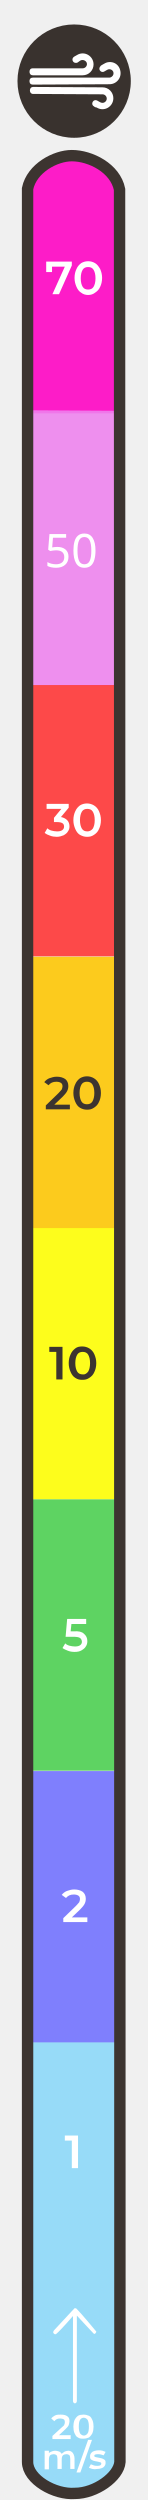
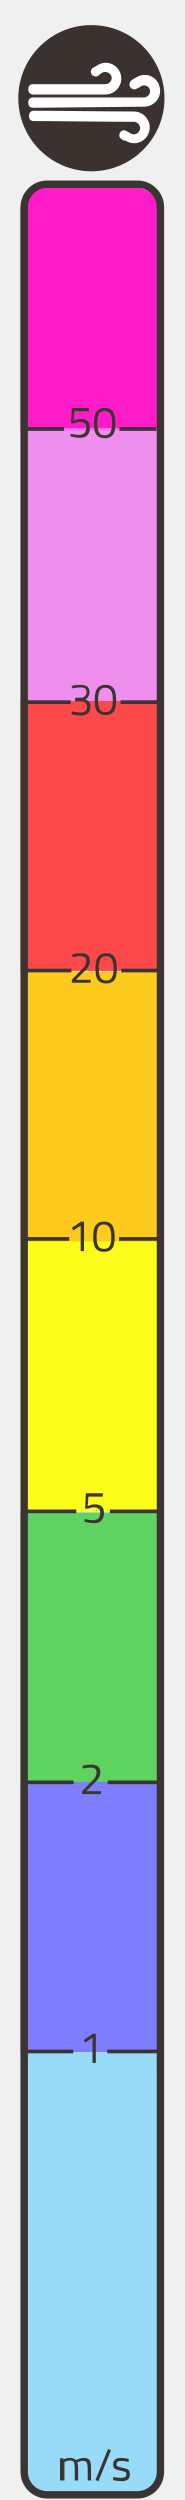
- <svg xmlns="http://www.w3.org/2000/svg" xmlns:xlink="http://www.w3.org/1999/xlink" version="1.1" id="Livello_1" x="0px" y="0px" width="38px" height="644px" viewBox="0 0 37.2 644.1" style="enable-background:new 0 0 37.2 644.1;" xml:space="preserve">
+ <svg xmlns="http://www.w3.org/2000/svg" xmlns:xlink="http://www.w3.org/1999/xlink" version="1.1" id="Livello_1" x="0px" y="0px" width="50px" height="677px" viewBox="0 0 48.7 677.2" style="enable-background:new 0 0 48.7 677.2;" xml:space="preserve">
  <style type="text/css">
- 	.st0{fill:none;}
- 	.st1{fill:#39322E;}
- 	.st2{clip-path:url(#SVGID_00000167362995551592777990000011490374141606169238_);}
- 	.st3{opacity:0.88;fill:#FF00C3;}
- 	.st4{opacity:0.88;fill:#EE82EE;}
- 	.st5{opacity:0.88;fill:#FF3333;}
- 	.st6{opacity:0.88;fill:#FEC601;}
- 	.st7{opacity:0.88;fill:#FFFF00;}
- 	.st8{opacity:0.88;fill:#4BCF4F;}
- 	.st9{opacity:0.88;fill:#7070FF;}
- 	.st10{opacity:0.88;fill:#8BD8F9;}
- 	.st11{fill:none;stroke:#3C3430;stroke-width:2.932;stroke-miterlimit:9.772;}
- 	.st12{fill:#FFFFFF;}
- 	.st13{enable-background:new    ;}
- 	.st14{fill:#3C3430;}
- 	.st15{font-family:'Montserrat-SemiBold';}
- 	.st16{font-size:12px;}
+ 	.st0{clip-path:url(#SVGID_00000112632203682858524900000005037974838917048208_);}
+ 	.st1{opacity:0.88;fill:#FF00C3;enable-background:new    ;}
+ 	.st2{opacity:0.88;fill:#EE82EE;enable-background:new    ;}
+ 	.st3{opacity:0.88;fill:#FF3333;enable-background:new    ;}
+ 	.st4{opacity:0.88;fill:#FEC601;enable-background:new    ;}
+ 	.st5{opacity:0.88;fill:#FFFF00;enable-background:new    ;}
+ 	.st6{opacity:0.88;fill:#4BCF4F;enable-background:new    ;}
+ 	.st7{opacity:0.88;fill:#7070FF;enable-background:new    ;}
+ 	.st8{opacity:0.88;fill:#8BD8F9;enable-background:new    ;}
+ 	.st9{fill:#39322E;}
+ 	.st10{fill:none;}
+ 	.st11{fill:none;stroke:#3C3430;stroke-width:2;stroke-miterlimit:9.772;}
+ 	.st12{fill:#3C3430;}
+ 	.st13{fill:#3C3530;}
+ 	.st14{fill:none;stroke:#3C3430;stroke-miterlimit:9.772;}
+ 	.st15{fill:#3B3330;}
+ 	.st16{fill:#FFFFFF;}
</style>
-   <rect x="7" y="50" class="st0" width="23.9" height="11.5" />
-   <rect x="6.6" y="83.6" class="st0" width="23.9" height="11.5" />
-   <rect x="6.6" y="117.3" class="st0" width="23.9" height="11.5" />
-   <rect x="6.6" y="180" class="st0" width="23.9" height="11.5" />
-   <rect x="7" y="213" class="st0" width="23.9" height="11.5" />
-   <rect x="6.9" y="244.2" class="st0" width="23.9" height="11.5" />
-   <rect x="7" y="275.9" class="st0" width="23.9" height="11.5" />
-   <rect x="7" y="307.7" class="st0" width="23.9" height="11.5" />
-   <rect x="7" y="338.8" class="st0" width="23.9" height="11.5" />
-   <rect x="7" y="369.7" class="st0" width="23.9" height="11.5" />
-   <rect x="6.6" y="402.8" class="st0" width="23.9" height="11.5" />
-   <rect x="7" y="434.7" class="st0" width="23.9" height="11.5" />
-   <rect x="7" y="467.5" class="st0" width="23.9" height="11.5" />
-   <rect x="5.9" y="498.5" class="st0" width="23.9" height="11.5" />
-   <rect x="7" y="530" class="st0" width="23.9" height="11.5" />
-   <rect x="5.9" y="561.7" class="st0" width="23.9" height="11.5" />
-   <rect x="7" y="594" class="st0" width="23.9" height="11.5" />
-   <rect x="-2.7" y="618.7" class="st0" width="39.7" height="18.7" />
-   <circle class="st1" cx="18.7" cy="20.9" r="14.6" />
  <g>
    <g>
      <g>
        <g>
          <g>
            <g>
-               <defs>
-                 <path id="SVGID_1_" d="M30.5,634.3c-0.3,3.8-6.3,8.1-11.6,8.1l0,0c-5.2,0.4-12.2-3.6-12.2-8.1V48.6c1.1-5.3,7.2-8.5,11.4-8.5         l0,0c4.8,0,11.2,3.2,12.3,8.7L30.5,634.3L30.5,634.3z" />
-               </defs>
-               <clipPath id="SVGID_00000154427265043677307590000006369476247221451917_">
-                 <use xlink:href="#SVGID_1_" style="overflow:visible;" />
-               </clipPath>
-               <g style="clip-path:url(#SVGID_00000154427265043677307590000006369476247221451917_);">
-                 <g>
-                   <rect x="-9.3" y="36.6" class="st3" width="286.1" height="69.9" />
-                   <rect x="98.2" y="-1.2" transform="matrix(6.194670e-03 -1 1 6.194670e-03 -9.0181 274.7032)" class="st4" width="70.9" height="286.1" />
-                   <rect x="-9.3" y="176.5" class="st5" width="286.1" height="69.9" />
-                   <rect x="-9.3" y="246.5" class="st6" width="286.1" height="70" />
-                   <rect x="-9.3" y="316.4" class="st7" width="286.1" height="69.9" />
-                   <rect x="-9.3" y="386.3" class="st8" width="286.1" height="69.9" />
-                   <rect x="-9.3" y="456.3" class="st9" width="286.1" height="70" />
-                   <rect x="-9.3" y="526.2" class="st10" width="286.1" height="119.7" />
+               <g>
+                 <defs>
+                   <path id="SVGID_1_" d="M43,671.9c-0.5,4-9.5,4.4-18.2,4.4l-5.6-0.2c-8.5,0.4-14.3-2.4-14.3-7.1V56.1c1.8-5.5,6.4-6,13.3-6          l9.5-0.2c7.8,0,13.6,0.8,15.4,6.5l0.3,612.7L43,671.9z" />
+                 </defs>
+                 <clipPath id="SVGID_00000165210100630758859420000008392109133689381814_">
+                   <use xlink:href="#SVGID_1_" style="overflow:visible;" />
+                 </clipPath>
+                 <g style="clip-path:url(#SVGID_00000165210100630758859420000008392109133689381814_);">
+                   <g>
+                     <rect x="-21.1" y="43.6" class="st1" width="466.3" height="73.1" />
+                     <polygon class="st2" points="-21.6,189.9 -20.9,115.8 445.4,117.6 444.7,191.8          " />
+                     <rect x="-21.1" y="189.9" class="st3" width="466.3" height="73.1" />
+                     <rect x="-21.1" y="263.2" class="st4" width="466.3" height="73.2" />
+                     <rect x="-21.1" y="336.3" class="st5" width="466.3" height="73.1" />
+                     <rect x="-21.1" y="409.7" class="st6" width="466.3" height="73.1" />
+                     <rect x="-21.1" y="482.7" class="st7" width="466.3" height="73.2" />
+                     <rect x="-21.1" y="555.9" class="st8" width="466.3" height="125.2" />
+                   </g>
                </g>
              </g>
            </g>
          </g>
        </g>
      </g>
    </g>
  </g>
-   <path class="st11" d="M30.5,634.3c-0.3,3.8-6.3,8.1-11.6,8.1l0,0c-5.2,0.4-12.2-3.6-12.2-8.1V48.6c1.1-5.3,7.2-8.5,11.4-8.5l0,0  c4.8,0,11.2,3.2,12.3,8.7L30.5,634.3L30.5,634.3z" />
-   <g id="Up_Arrow_1_00000078746645361779287630000002000688534917046703_">
+   <circle class="st9" cx="24.1" cy="26.6" r="19.8" />
+   <rect x="11.1" y="632" class="st10" width="15.4" height="11.8" />
+   <path class="st11" d="M36.6,675.8H12.1c-3.4,0-6.2-2.8-6.2-6.2V56.1c0-3.4,2.8-6.2,6.2-6.2h24.5c3.4,0,6.2,2.8,6.2,6.2v613.5  C42.8,673,40,675.8,36.6,675.8z" />
+   <g>
    <g>
-       <path class="st12" d="M24.4,600.7c0,0-3.7-4.5-5.1-5.9c-0.1-0.1-0.2-0.1-0.3-0.1c-0.1,0-0.3,0-0.3,0.1c-1.3,1.4-5.2,5.6-5.2,5.6    s-0.2,0.3-0.2,0.5s0.3,0.5,0.5,0.5c0.1,0,0.2,0,0.3-0.1c1.2-1,4.3-4.6,4.3-4.6v21.9c0,0.3,0.2,0.6,0.5,0.6c0.2,0,0.5-0.2,0.5-0.6    v-22l4.3,4.6c0.1,0.1,0.2,0.1,0.3,0.1C24.1,601.3,24.5,600.8,24.4,600.7z" />
+       <path class="st12" d="M25.3,550.9v7.9h-0.9V552l-2,1.3l-0.4-0.7l2.5-1.7H25.3z" />
    </g>
  </g>
  <g>
-     <path class="st12" d="M17.8,627.4v1h-4.7v-0.8l2.5-2.3c0.3-0.2,0.5-0.4,0.6-0.7c0.1-0.2,0.1-0.4,0.1-0.6c0-0.3-0.1-0.6-0.3-0.7   c-0.2-0.1-0.5-0.2-0.9-0.2c-0.7,0-1.1,0.2-1.5,0.7l-0.8-0.7c0.2-0.3,0.6-0.6,1-0.8c0.5-0.2,0.9-0.2,1.4-0.2c0.7,0,1.3,0.1,1.7,0.4   c0.5,0.3,0.6,0.8,0.6,1.3c0,0.3-0.1,0.7-0.2,1s-0.5,0.7-0.8,1l-1.7,1.6h3.1C17.8,627.5,17.8,627.4,17.8,627.4z" />
-     <path class="st12" d="M19.7,628c-0.5-0.2-0.7-0.7-0.9-1.1c-0.2-0.4-0.3-1.1-0.3-1.7s0.1-1.2,0.3-1.7c0.2-0.4,0.6-0.9,0.9-1.1   c0.3-0.2,0.9-0.3,1.4-0.3s0.9,0.1,1.4,0.3s0.7,0.7,0.9,1.1c0.2,0.4,0.3,1.1,0.3,1.7s-0.1,1.2-0.3,1.7c-0.2,0.4-0.6,0.9-0.9,1.1   c-0.5,0.2-0.9,0.3-1.4,0.3S20.1,628.3,19.7,628z M22.2,626.9c0.2-0.3,0.3-0.9,0.3-1.7s-0.1-1.2-0.3-1.7c-0.2-0.3-0.6-0.6-1-0.6   s-0.8,0.2-1,0.6c-0.2,0.3-0.3,0.9-0.3,1.7s0.1,1.2,0.3,1.7c0.2,0.3,0.6,0.6,1,0.6S21.9,627.3,22.2,626.9z" />
-     <path class="st12" d="M18.2,631.8c0.3,0.3,0.6,0.9,0.6,1.6v2.7h-1.1v-2.6c0-0.4-0.1-0.8-0.2-0.9c-0.2-0.2-0.5-0.3-0.8-0.3   s-0.7,0.1-0.9,0.3c-0.2,0.2-0.3,0.6-0.3,1v2.5h-1.1v-2.6c0-0.4-0.1-0.8-0.2-0.9c-0.2-0.2-0.5-0.3-0.8-0.3s-0.7,0.1-0.9,0.3   s-0.3,0.6-0.3,1.1v2.5h-1.1v-4.8h1.1v0.6c0.2-0.2,0.5-0.3,0.7-0.4c0.2-0.1,0.6-0.2,0.9-0.2s0.7,0.1,1,0.2c0.3,0.1,0.5,0.3,0.7,0.6   c0.2-0.2,0.5-0.4,0.8-0.6c0.3-0.1,0.7-0.2,1-0.2C17.4,631.4,17.9,631.5,18.2,631.8z" />
-     <path class="st12" d="M22.3,628.6h1l-3,8.4h-1L22.3,628.6z" />
-     <path class="st12" d="M23.4,636.1c-0.3-0.1-0.7-0.2-0.9-0.3l0.5-0.9c0.2,0.1,0.5,0.2,0.8,0.3s0.6,0.1,0.9,0.1c0.7,0,1-0.2,1-0.6   c0-0.1-0.1-0.3-0.2-0.3s-0.5-0.1-0.8-0.2c-0.5-0.1-0.7-0.1-1-0.2c-0.2-0.1-0.5-0.2-0.7-0.4s-0.2-0.4-0.2-0.8c0-0.4,0.2-0.8,0.6-1.1   c0.3-0.2,0.9-0.4,1.6-0.4c0.3,0,0.7,0,1,0.1s0.6,0.2,0.8,0.3l-0.5,0.9c-0.5-0.2-0.9-0.3-1.4-0.3c-0.3,0-0.6,0-0.8,0.1   c-0.2,0.1-0.2,0.2-0.2,0.3c0,0.2,0.1,0.3,0.2,0.3c0.2,0.1,0.5,0.1,0.9,0.2c0.3,0.1,0.7,0.1,0.9,0.2c0.2,0.1,0.5,0.2,0.7,0.4   s0.2,0.4,0.2,0.8c0,0.4-0.2,0.8-0.6,1.1c-0.3,0.2-0.9,0.4-1.6,0.4C24.2,636.2,23.8,636.2,23.4,636.1z" />
+     <path class="st13" d="M23.4,110.6v0.8h-3.9l-0.2,2.6c0.6-0.3,1.2-0.5,1.9-0.5c1.7,0,2.5,0.8,2.5,2.3c0,0.9-0.2,1.6-0.7,2.1   c-0.5,0.5-1.1,0.7-2,0.7c-0.7,0-1.4-0.1-2.2-0.3l-0.4-0.1l0.1-0.7c0.9,0.2,1.7,0.3,2.3,0.3s1.1-0.2,1.4-0.5   c0.3-0.3,0.5-0.8,0.5-1.4s-0.1-1-0.4-1.2s-0.7-0.4-1.2-0.4c-0.3,0-0.6,0-0.9,0.1c-0.3,0.1-0.6,0.2-0.7,0.2l-0.3,0.1l-0.6-0.1   l0.2-4.1H23.4z" />
+     <path class="st13" d="M27.7,110.5c0.7,0,1.2,0.1,1.6,0.4c0.9,0.5,1.3,1.8,1.3,3.8c0,1.4-0.2,2.5-0.7,3.1c-0.5,0.6-1.2,0.9-2.2,0.9   s-1.7-0.3-2.2-0.9c-0.5-0.6-0.7-1.6-0.7-3.1c0-1.5,0.2-2.6,0.7-3.2C26,110.8,26.8,110.5,27.7,110.5z M27.7,111.3   c-0.5,0-0.8,0.1-1.1,0.3c-0.6,0.4-0.9,1.4-0.9,3.1c0,1.2,0.2,2,0.5,2.5c0.3,0.5,0.8,0.7,1.5,0.7s1.2-0.2,1.5-0.7   c0.3-0.5,0.5-1.3,0.5-2.5s-0.1-2.1-0.5-2.6C28.9,111.6,28.4,111.3,27.7,111.3z" />
  </g>
-   <path class="st12" d="M20.3,15.6c0.7-0.4,1.7,0.1,1.7,0.9c0,0.6-0.5,1.1-1.1,1.1H8.1c-0.7,0-0.9,0.4-0.9,0.9c0,0.4,0.2,0.9,0.9,0.9  h12.8c1.6,0,2.8-1.3,2.8-2.8c0-2.2-2.4-3.6-4.3-2.4c-0.2,0.1-0.5,0.3-0.7,0.4c-0.8,0.5-0.4,1.6,0.4,1.6c0.2,0,0.3,0,0.5-0.1  C19.8,15.9,20.1,15.8,20.3,15.6L20.3,15.6L20.3,15.6z M23.8,27.4c-0.8-0.4-0.4-1.6,0.4-1.6c0.6,0,1.1,0.7,1.8,0.7  c0.6,0,1.1-0.5,1.1-1.1s-0.5-1.1-1.1-1.1c-5.1,0-12.7-0.1-17.9-0.1c-0.5,0-0.8-0.4-0.8-0.9s0.3-0.9,0.8-0.9c5.1,0,12.7,0.1,17.9,0.1  c1.6,0,2.8,1.3,2.8,2.8c0,2.2-2.4,3.6-4.3,2.4C24.3,27.7,24,27.6,23.8,27.4L23.8,27.4L23.8,27.4z M8.1,21.8c-0.9,0-0.9-0.7-0.9-0.9  c0-0.2,0-0.9,0.9-0.9h19.7c0.4,0,0.9-0.4,1-0.8c0.3-1-0.8-1.7-1.6-1.2c-0.2,0.1-0.5,0.3-0.7,0.4c-0.6,0.4-1.3-0.1-1.3-0.7  c0-0.3,0.2-0.6,0.4-0.8c0.9-0.5,1.4-1,2.6-0.9c1,0.1,1.8,0.7,2.2,1.6c0.9,2.1-0.6,4.1-2.6,4.1L8.1,21.8L8.1,21.8z" />
-   <rect x="8.2" y="549.7" class="st0" width="20.8" height="9.6" />
-   <g class="st13">
-     <path class="st12" d="M19.7,550.2v8.4h-1.6v-7.1h-1.8v-1.3L19.7,550.2L19.7,550.2z" />
+   <line class="st14" x1="6.3" y1="555.7" x2="19.2" y2="555.7" />
+   <line class="st14" x1="42" y1="555.7" x2="28.4" y2="555.7" />
+   <line class="st14" x1="5.9" y1="116.2" x2="16.7" y2="116.2" />
+   <line class="st14" x1="41.7" y1="116.2" x2="31.7" y2="116.2" />
+   <g>
+     <g>
+       <path class="st12" d="M27.2,404.6v0.8h-3.9l-0.2,2.6c0.6-0.3,1.2-0.5,1.9-0.5c1.7,0,2.5,0.8,2.5,2.3c0,0.9-0.2,1.6-0.7,2.1    c-0.5,0.5-1.1,0.7-2,0.7c-0.7,0-1.4-0.1-2.2-0.3l-0.4-0.1l0.1-0.7c0.9,0.2,1.7,0.3,2.3,0.3s1.1-0.2,1.4-0.5    c0.3-0.3,0.5-0.8,0.5-1.4s-0.1-1-0.4-1.2s-0.7-0.4-1.2-0.4c-0.3,0-0.6,0-0.9,0.1c-0.3,0.1-0.6,0.2-0.7,0.2l-0.3,0.1l-0.6-0.1    l0.2-4.1H27.2z" />
+     </g>
  </g>
-   <rect x="8.5" y="486.3" class="st0" width="20.8" height="9.6" />
-   <g class="st13">
-     <path class="st12" d="M22.1,493.9v1.3h-6.2v-1l3.3-3.2c0.4-0.4,0.6-0.7,0.8-0.9c0.1-0.3,0.2-0.5,0.2-0.8c0-0.4-0.1-0.7-0.4-0.9   c-0.3-0.2-0.7-0.3-1.2-0.3c-0.9,0-1.5,0.3-2,0.9l-1.1-0.8c0.3-0.4,0.8-0.8,1.3-1c0.6-0.2,1.2-0.4,1.9-0.4c0.9,0,1.6,0.2,2.2,0.6   c0.5,0.4,0.8,1,0.8,1.8c0,0.5-0.1,0.9-0.3,1.3c-0.2,0.4-0.6,0.9-1.1,1.4l-2.2,2.1h4V493.9z" />
+   <line class="st14" x1="6.1" y1="409.4" x2="20" y2="409.4" />
+   <line class="st14" x1="42.5" y1="409.4" x2="29.1" y2="409.4" />
+   <g>
+     <path class="st12" d="M23.9,266.2h-5.1v-0.8l2.3-2.4c0.4-0.4,0.7-0.7,0.9-0.9c0.2-0.2,0.4-0.5,0.5-0.8c0.1-0.3,0.2-0.6,0.2-0.9   c0-0.5-0.1-0.9-0.4-1.1c-0.3-0.2-0.7-0.3-1.3-0.3c-0.5,0-1.1,0.1-1.7,0.2l-0.3,0.1l-0.1-0.8c0.8-0.2,1.5-0.3,2.4-0.3   c0.8,0,1.4,0.2,1.8,0.5c0.4,0.3,0.6,0.9,0.6,1.6c0,0.6-0.1,1-0.4,1.5s-0.7,0.9-1.3,1.5l-2.1,2.1h4V266.2z" />
+     <path class="st12" d="M28.1,258.2c0.7,0,1.2,0.1,1.6,0.4c0.9,0.5,1.3,1.8,1.3,3.8c0,1.4-0.2,2.5-0.7,3.1c-0.5,0.6-1.2,0.9-2.2,0.9   s-1.7-0.3-2.2-0.9c-0.5-0.6-0.7-1.6-0.7-3.1c0-1.5,0.2-2.6,0.7-3.2C26.4,258.5,27.1,258.2,28.1,258.2z M28.1,259   c-0.5,0-0.8,0.1-1.1,0.3c-0.6,0.4-0.9,1.4-0.9,3.1c0,1.2,0.2,2,0.5,2.5c0.3,0.5,0.8,0.7,1.5,0.7s1.2-0.2,1.5-0.7   c0.3-0.5,0.5-1.3,0.5-2.5s-0.2-2.1-0.5-2.6S28.8,259,28.1,259z" />
  </g>
-   <rect x="8.1" y="206.6" class="st0" width="20.8" height="9.6" />
-   <g class="st13">
-     <path class="st12" d="M16.9,211.3c0.4,0.4,0.6,1,0.6,1.6c0,0.5-0.1,0.9-0.4,1.3c-0.2,0.4-0.6,0.7-1.1,1c-0.5,0.2-1.1,0.4-1.8,0.4   c-0.6,0-1.2-0.1-1.7-0.3c-0.6-0.2-1-0.4-1.4-0.7l0.7-1.2c0.3,0.3,0.7,0.5,1.1,0.6c0.4,0.1,0.9,0.2,1.4,0.2c0.6,0,1-0.1,1.3-0.3   s0.5-0.5,0.5-0.9s-0.1-0.7-0.4-0.9c-0.3-0.2-0.8-0.3-1.4-0.3h-0.8v-1.1l1.9-2.3h-3.8v-1.3h5.7v1l-2,2.4   C15.9,210.6,16.5,210.9,16.9,211.3z" />
-     <path class="st12" d="M20.2,215.1c-0.5-0.3-0.9-0.8-1.2-1.5s-0.5-1.4-0.5-2.3c0-0.9,0.2-1.7,0.5-2.3c0.3-0.7,0.7-1.1,1.2-1.5   c0.5-0.3,1.1-0.5,1.8-0.5s1.3,0.2,1.8,0.5s1,0.8,1.3,1.5s0.5,1.4,0.5,2.3c0,0.9-0.2,1.7-0.5,2.3c-0.3,0.7-0.7,1.1-1.3,1.5   s-1.1,0.5-1.8,0.5S20.8,215.4,20.2,215.1z M23.5,213.5c0.3-0.5,0.5-1.2,0.5-2.2s-0.2-1.7-0.5-2.2s-0.8-0.7-1.4-0.7   s-1.1,0.2-1.4,0.7s-0.5,1.2-0.5,2.2s0.2,1.7,0.5,2.2s0.8,0.7,1.4,0.7C22.6,214.2,23.1,214,23.5,213.5z" />
+   <line class="st14" x1="6.4" y1="262.9" x2="18.7" y2="262.9" />
+   <line class="st14" x1="42.8" y1="262.9" x2="32.2" y2="262.9" />
+   <g>
+     <path class="st12" d="M18.7,185.8c0.8-0.2,1.6-0.3,2.4-0.3s1.5,0.2,1.9,0.5s0.6,0.9,0.6,1.6c0,0.4-0.1,0.6-0.2,0.8   c-0.1,0.2-0.2,0.3-0.2,0.4c-0.1,0.1-0.1,0.2-0.2,0.3c-0.2,0.1-0.3,0.2-0.4,0.3l-0.1,0.1c0.5,0.2,0.8,0.4,1,0.6s0.3,0.7,0.3,1.3   c0,0.8-0.2,1.4-0.6,1.8c-0.4,0.4-1.1,0.6-1.9,0.6c-0.7,0-1.4-0.1-2.2-0.2l-0.4-0.1l0.1-0.8c0.9,0.2,1.7,0.3,2.4,0.3   c1.1,0,1.7-0.5,1.7-1.5c0-1-0.5-1.4-1.6-1.5h-1.6V189h1.6c0.3,0,0.7-0.1,1-0.4c0.3-0.3,0.5-0.6,0.5-1.1c0-0.4-0.1-0.8-0.4-1   s-0.7-0.3-1.2-0.3c-0.6,0-1.3,0.1-1.9,0.2l-0.3,0.1L18.7,185.8z" />
+     <path class="st12" d="M27.9,185.5c0.7,0,1.2,0.1,1.6,0.4c0.9,0.5,1.3,1.8,1.3,3.8c0,1.4-0.2,2.5-0.7,3.1c-0.5,0.6-1.2,0.9-2.2,0.9   s-1.7-0.3-2.2-0.9c-0.5-0.6-0.7-1.6-0.7-3.1c0-1.5,0.2-2.6,0.7-3.2C26.2,185.8,27,185.5,27.9,185.5z M27.9,186.3   c-0.5,0-0.8,0.1-1.1,0.3c-0.6,0.4-0.9,1.4-0.9,3.1c0,1.2,0.2,2,0.5,2.5c0.3,0.5,0.8,0.7,1.5,0.7s1.2-0.2,1.5-0.7   c0.3-0.5,0.5-1.3,0.5-2.5s-0.1-2.1-0.5-2.6C29.1,186.6,28.6,186.3,27.9,186.3z" />
  </g>
-   <rect x="8.1" y="276.9" class="st0" width="20.8" height="9.6" />
-   <g class="st13">
-     <path class="st14" d="M17.6,284.5v1.3h-6.2v-1l3.3-3.2c0.4-0.4,0.6-0.7,0.8-0.9c0.1-0.3,0.2-0.5,0.2-0.8c0-0.4-0.1-0.7-0.4-0.9   c-0.3-0.2-0.7-0.3-1.2-0.3c-0.9,0-1.5,0.3-2,0.9l-1.1-0.8c0.3-0.4,0.8-0.8,1.3-1c0.6-0.2,1.2-0.4,1.9-0.4c0.9,0,1.6,0.2,2.2,0.6   c0.5,0.4,0.8,1,0.8,1.8c0,0.5-0.1,0.9-0.3,1.3c-0.2,0.4-0.6,0.9-1.1,1.4l-2.2,2.1h4V284.5z" />
-     <path class="st14" d="M20.2,285.4c-0.5-0.3-0.9-0.8-1.2-1.5s-0.5-1.4-0.5-2.3s0.2-1.7,0.5-2.3c0.3-0.7,0.7-1.1,1.2-1.5   c0.5-0.3,1.1-0.5,1.8-0.5s1.3,0.2,1.8,0.5s1,0.8,1.3,1.5s0.5,1.4,0.5,2.3s-0.2,1.7-0.5,2.3c-0.3,0.7-0.7,1.1-1.3,1.5   s-1.1,0.5-1.8,0.5S20.7,285.7,20.2,285.4z M23.4,283.8c0.3-0.5,0.5-1.2,0.5-2.2s-0.2-1.7-0.5-2.2s-0.8-0.7-1.4-0.7   s-1.1,0.2-1.4,0.7s-0.5,1.2-0.5,2.2s0.2,1.7,0.5,2.2s0.8,0.7,1.4,0.7S23.1,284.3,23.4,283.8z" />
+   <line class="st14" x1="6.2" y1="190.2" x2="18.5" y2="190.2" />
+   <line class="st14" x1="42.6" y1="190.2" x2="32" y2="190.2" />
+   <g>
+     <path class="st15" d="M16.5,671.9h-0.9v-6h0.9v0.4c0.6-0.4,1.2-0.5,1.8-0.5c0.7,0,1.3,0.2,1.6,0.6c0.3-0.2,0.6-0.3,1-0.4   s0.8-0.2,1.1-0.2c0.8,0,1.3,0.2,1.6,0.6c0.3,0.4,0.4,1.2,0.4,2.3v3.2h-0.9v-3.1c0-0.8-0.1-1.4-0.2-1.7c-0.2-0.3-0.5-0.5-1-0.5   c-0.3,0-0.5,0-0.8,0.1s-0.5,0.2-0.6,0.2l-0.2,0.1c0.1,0.3,0.2,0.8,0.2,1.8v3.1h-0.9v-3.1c0-0.9-0.1-1.5-0.2-1.8   c-0.2-0.3-0.5-0.5-1-0.5c-0.3,0-0.5,0-0.8,0.1c-0.3,0.1-0.5,0.2-0.6,0.2l-0.2,0.1V671.9z" />
+     <path class="st15" d="M25.2,671.8l3.4-8.4l0.8,0.3l-3.4,8.4L25.2,671.8z" />
+     <path class="st15" d="M32.2,666.6c-0.9,0-1.3,0.3-1.3,0.9c0,0.3,0.1,0.5,0.3,0.6c0.2,0.1,0.7,0.2,1.4,0.4c0.7,0.1,1.2,0.3,1.5,0.5   c0.3,0.2,0.4,0.6,0.4,1.3s-0.2,1.1-0.6,1.4c-0.4,0.3-1,0.4-1.7,0.4c-0.5,0-1.1-0.1-1.8-0.2l-0.4-0.1l0-0.8c0.9,0.1,1.6,0.2,2.1,0.2   c0.5,0,0.8-0.1,1.1-0.2c0.2-0.1,0.4-0.4,0.4-0.7c0-0.3-0.1-0.6-0.3-0.7c-0.2-0.1-0.7-0.2-1.4-0.4c-0.7-0.1-1.2-0.3-1.5-0.5   s-0.4-0.6-0.4-1.2s0.2-1,0.6-1.3c0.4-0.3,0.9-0.4,1.5-0.4c0.5,0,1.1,0.1,1.8,0.2l0.3,0.1l0,0.8C33.4,666.7,32.7,666.6,32.2,666.6z" />
  </g>
-   <rect x="8.1" y="346.5" class="st0" width="20.8" height="9.6" />
  <g>
-     <path class="st14" d="M15.7,347v8.4h-1.6v-7.1h-1.8V347H15.7z" />
-     <path class="st14" d="M19,355c-0.5-0.3-0.9-0.8-1.2-1.5s-0.5-1.4-0.5-2.3s0.2-1.7,0.5-2.3c0.3-0.7,0.7-1.1,1.2-1.5s1.1-0.5,1.8-0.5   s1.3,0.2,1.8,0.5s1,0.8,1.3,1.5s0.5,1.4,0.5,2.3s-0.2,1.7-0.5,2.3c-0.3,0.7-0.7,1.1-1.3,1.5s-1.1,0.5-1.8,0.5S19.6,355.4,19,355z    M22.3,353.4c0.3-0.5,0.5-1.2,0.5-2.2s-0.2-1.7-0.5-2.2s-0.8-0.7-1.4-0.7s-1.1,0.2-1.4,0.7s-0.5,1.2-0.5,2.2s0.2,1.7,0.5,2.2   s0.8,0.7,1.4,0.7C21.4,354.2,21.9,353.9,22.3,353.4z" />
+     <path class="st15" d="M22.1,331v7.9h-0.9V332l-2,1.3l-0.4-0.7l2.5-1.7H22.1z" />
+     <path class="st15" d="M27.5,330.9c0.7,0,1.2,0.1,1.6,0.4c0.9,0.5,1.3,1.8,1.3,3.8c0,1.4-0.2,2.5-0.7,3.1c-0.5,0.6-1.2,0.9-2.2,0.9   s-1.7-0.3-2.2-0.9c-0.5-0.6-0.7-1.6-0.7-3.1c0-1.5,0.2-2.6,0.7-3.2C25.8,331.2,26.5,330.9,27.5,330.9z M27.5,331.7   c-0.5,0-0.8,0.1-1.1,0.3c-0.6,0.4-0.9,1.4-0.9,3.1c0,1.2,0.2,2,0.5,2.5c0.3,0.5,0.8,0.7,1.5,0.7s1.2-0.2,1.5-0.7   c0.3-0.5,0.5-1.3,0.5-2.5s-0.2-2.1-0.5-2.6S28.2,331.7,27.5,331.7z" />
  </g>
-   <rect x="8.5" y="416.4" class="st0" width="20.8" height="9.6" />
-   <g class="st13">
-     <path class="st12" d="M21.2,420.9c0.6,0.5,0.9,1.1,0.9,1.9c0,0.5-0.1,1-0.4,1.4c-0.2,0.4-0.6,0.7-1.1,1s-1.1,0.4-1.8,0.4   c-0.6,0-1.2-0.1-1.7-0.3s-1-0.4-1.4-0.7l0.7-1.2c0.3,0.3,0.7,0.5,1.1,0.6s0.9,0.2,1.4,0.2c0.6,0,1-0.1,1.3-0.3   c0.3-0.2,0.5-0.5,0.5-0.9s-0.2-0.8-0.5-1s-0.9-0.3-1.7-0.3h-2l0.4-4.6h4.9v1.3H18l-0.2,1.9h0.8C19.8,420.2,20.7,420.4,21.2,420.9z" />
+   <line class="st14" x1="5.8" y1="335.6" x2="18.1" y2="335.6" />
+   <line class="st14" x1="42.2" y1="335.6" x2="31.6" y2="335.6" />
+   <g>
+     <path class="st12" d="M26.7,486h-5.1v-0.8l2.3-2.4c0.4-0.4,0.7-0.7,0.9-0.9c0.2-0.2,0.4-0.5,0.5-0.8c0.1-0.3,0.2-0.6,0.2-0.9   c0-0.5-0.1-0.9-0.4-1.1c-0.3-0.2-0.7-0.3-1.3-0.3c-0.5,0-1.1,0.1-1.7,0.2l-0.3,0.1l-0.1-0.8c0.8-0.2,1.5-0.3,2.4-0.3   c0.8,0,1.4,0.2,1.8,0.5c0.4,0.3,0.6,0.9,0.6,1.6c0,0.6-0.1,1-0.4,1.5s-0.7,0.9-1.3,1.5l-2.1,2.1h4V486z" />
  </g>
-   <rect x="8.5" y="66.9" class="st0" width="20.8" height="9.6" />
-   <g class="st13">
-     <path class="st12" d="M18.1,67.4v1l-3.3,7.4h-1.7l3.2-7.1H13v1.4h-1.5v-2.7C11.5,67.4,18.1,67.4,18.1,67.4z" />
-     <path class="st12" d="M20.5,75.4c-0.5-0.3-0.9-0.8-1.2-1.5s-0.5-1.4-0.5-2.3s0.2-1.7,0.5-2.3c0.3-0.7,0.7-1.1,1.2-1.5   c0.5-0.3,1.1-0.5,1.8-0.5s1.3,0.2,1.8,0.5s0.9,0.8,1.3,1.5c0.3,0.7,0.5,1.4,0.5,2.3s-0.2,1.7-0.5,2.3c-0.3,0.7-0.7,1.1-1.3,1.5   C23.6,75.8,23,76,22.3,76S21,75.8,20.5,75.4z M23.7,73.9c0.3-0.5,0.5-1.2,0.5-2.2S24,70,23.7,69.5s-0.8-0.7-1.4-0.7   s-1.1,0.2-1.4,0.7s-0.5,1.2-0.5,2.2s0.2,1.7,0.5,2.2s0.8,0.7,1.4,0.7C22.9,74.6,23.4,74.4,23.7,73.9z" />
-   </g>
-   <rect x="8.2" y="137.3" class="st0" width="20.8" height="9.6" />
-   <text transform="matrix(1 0 0 1 11.0574 146.158)" class="st12 st15 st16">50</text>
+   <line class="st14" x1="5.5" y1="482.8" x2="19.3" y2="482.8" />
+   <line class="st14" x1="41.9" y1="482.8" x2="28.5" y2="482.8" />
+   <path class="st16" d="M27,19.7c1.1-0.6,2.6,0.2,2.6,1.4c0,0.9-0.8,1.7-1.7,1.7H8.4c-1.1,0-1.4,0.6-1.4,1.4c0,0.6,0.3,1.4,1.4,1.4  h19.5c2.4,0,4.3-2,4.3-4.3c0-3.3-3.6-5.5-6.5-3.6c-0.3,0.2-0.8,0.5-1.1,0.6c-1.2,0.8-0.6,2.4,0.6,2.4c0.3,0,0.5,0,0.8-0.2  C26.2,20.2,26.6,20,27,19.7L27,19.7L27,19.7z M32.3,37.7c-1.2-0.6-0.6-2.4,0.6-2.4c0.9,0,1.7,1.1,2.7,1.1c0.9,0,1.7-0.8,1.7-1.7  S36.5,33,35.6,33c-7.8,0-19.3-0.2-27.2-0.2c-0.8,0-1.2-0.6-1.2-1.4c0-0.8,0.5-1.4,1.2-1.4c7.8,0,19.3,0.2,27.2,0.2  c2.4,0,4.3,2,4.3,4.3c0,3.3-3.6,5.5-6.5,3.6C33,38.1,32.6,38,32.3,37.7L32.3,37.7L32.3,37.7z M8.4,29.2C7,29.2,7,28.1,7,27.8  c0-0.3,0-1.4,1.4-1.4h30c0.6,0,1.4-0.6,1.5-1.2c0.5-1.5-1.2-2.6-2.4-1.8c-0.3,0.2-0.8,0.5-1.1,0.6c-0.9,0.6-2-0.2-2-1.1  c0-0.5,0.3-0.9,0.6-1.2c1.4-0.8,2.1-1.5,4-1.4c1.5,0.2,2.7,1.1,3.3,2.4c1.4,3.2-0.9,6.2-4,6.2L8.4,29.2L8.4,29.2z" />
</svg>
